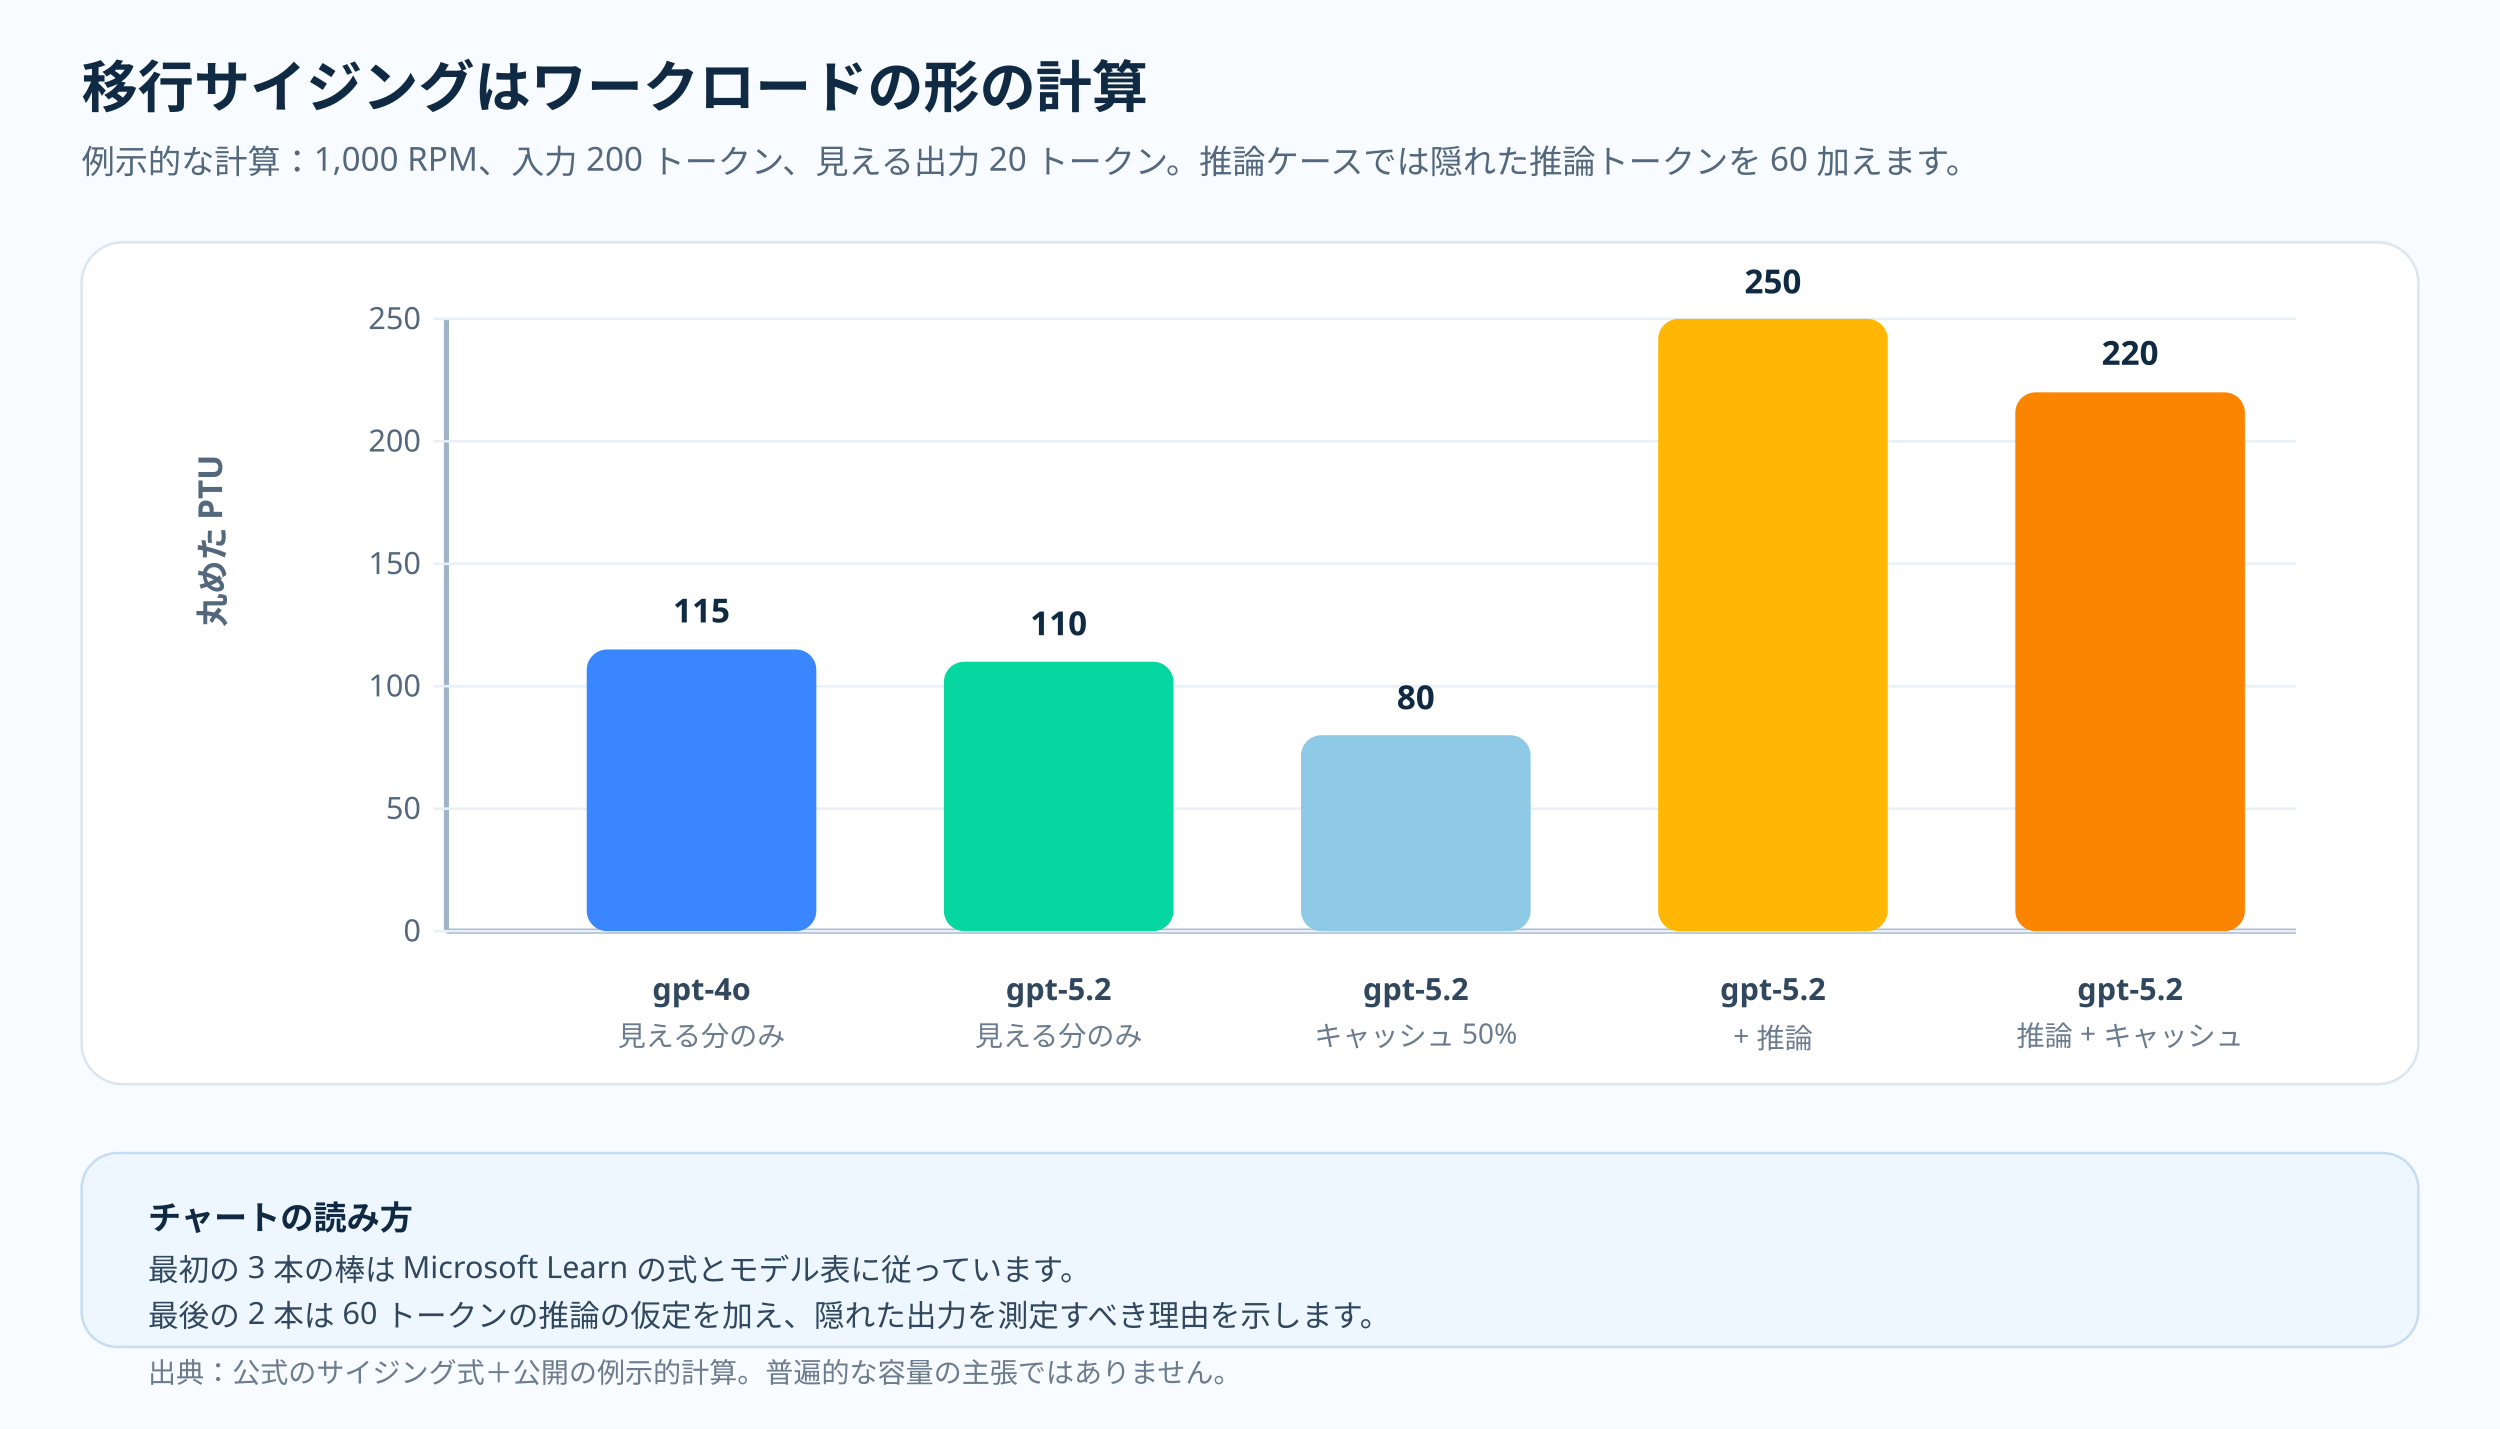
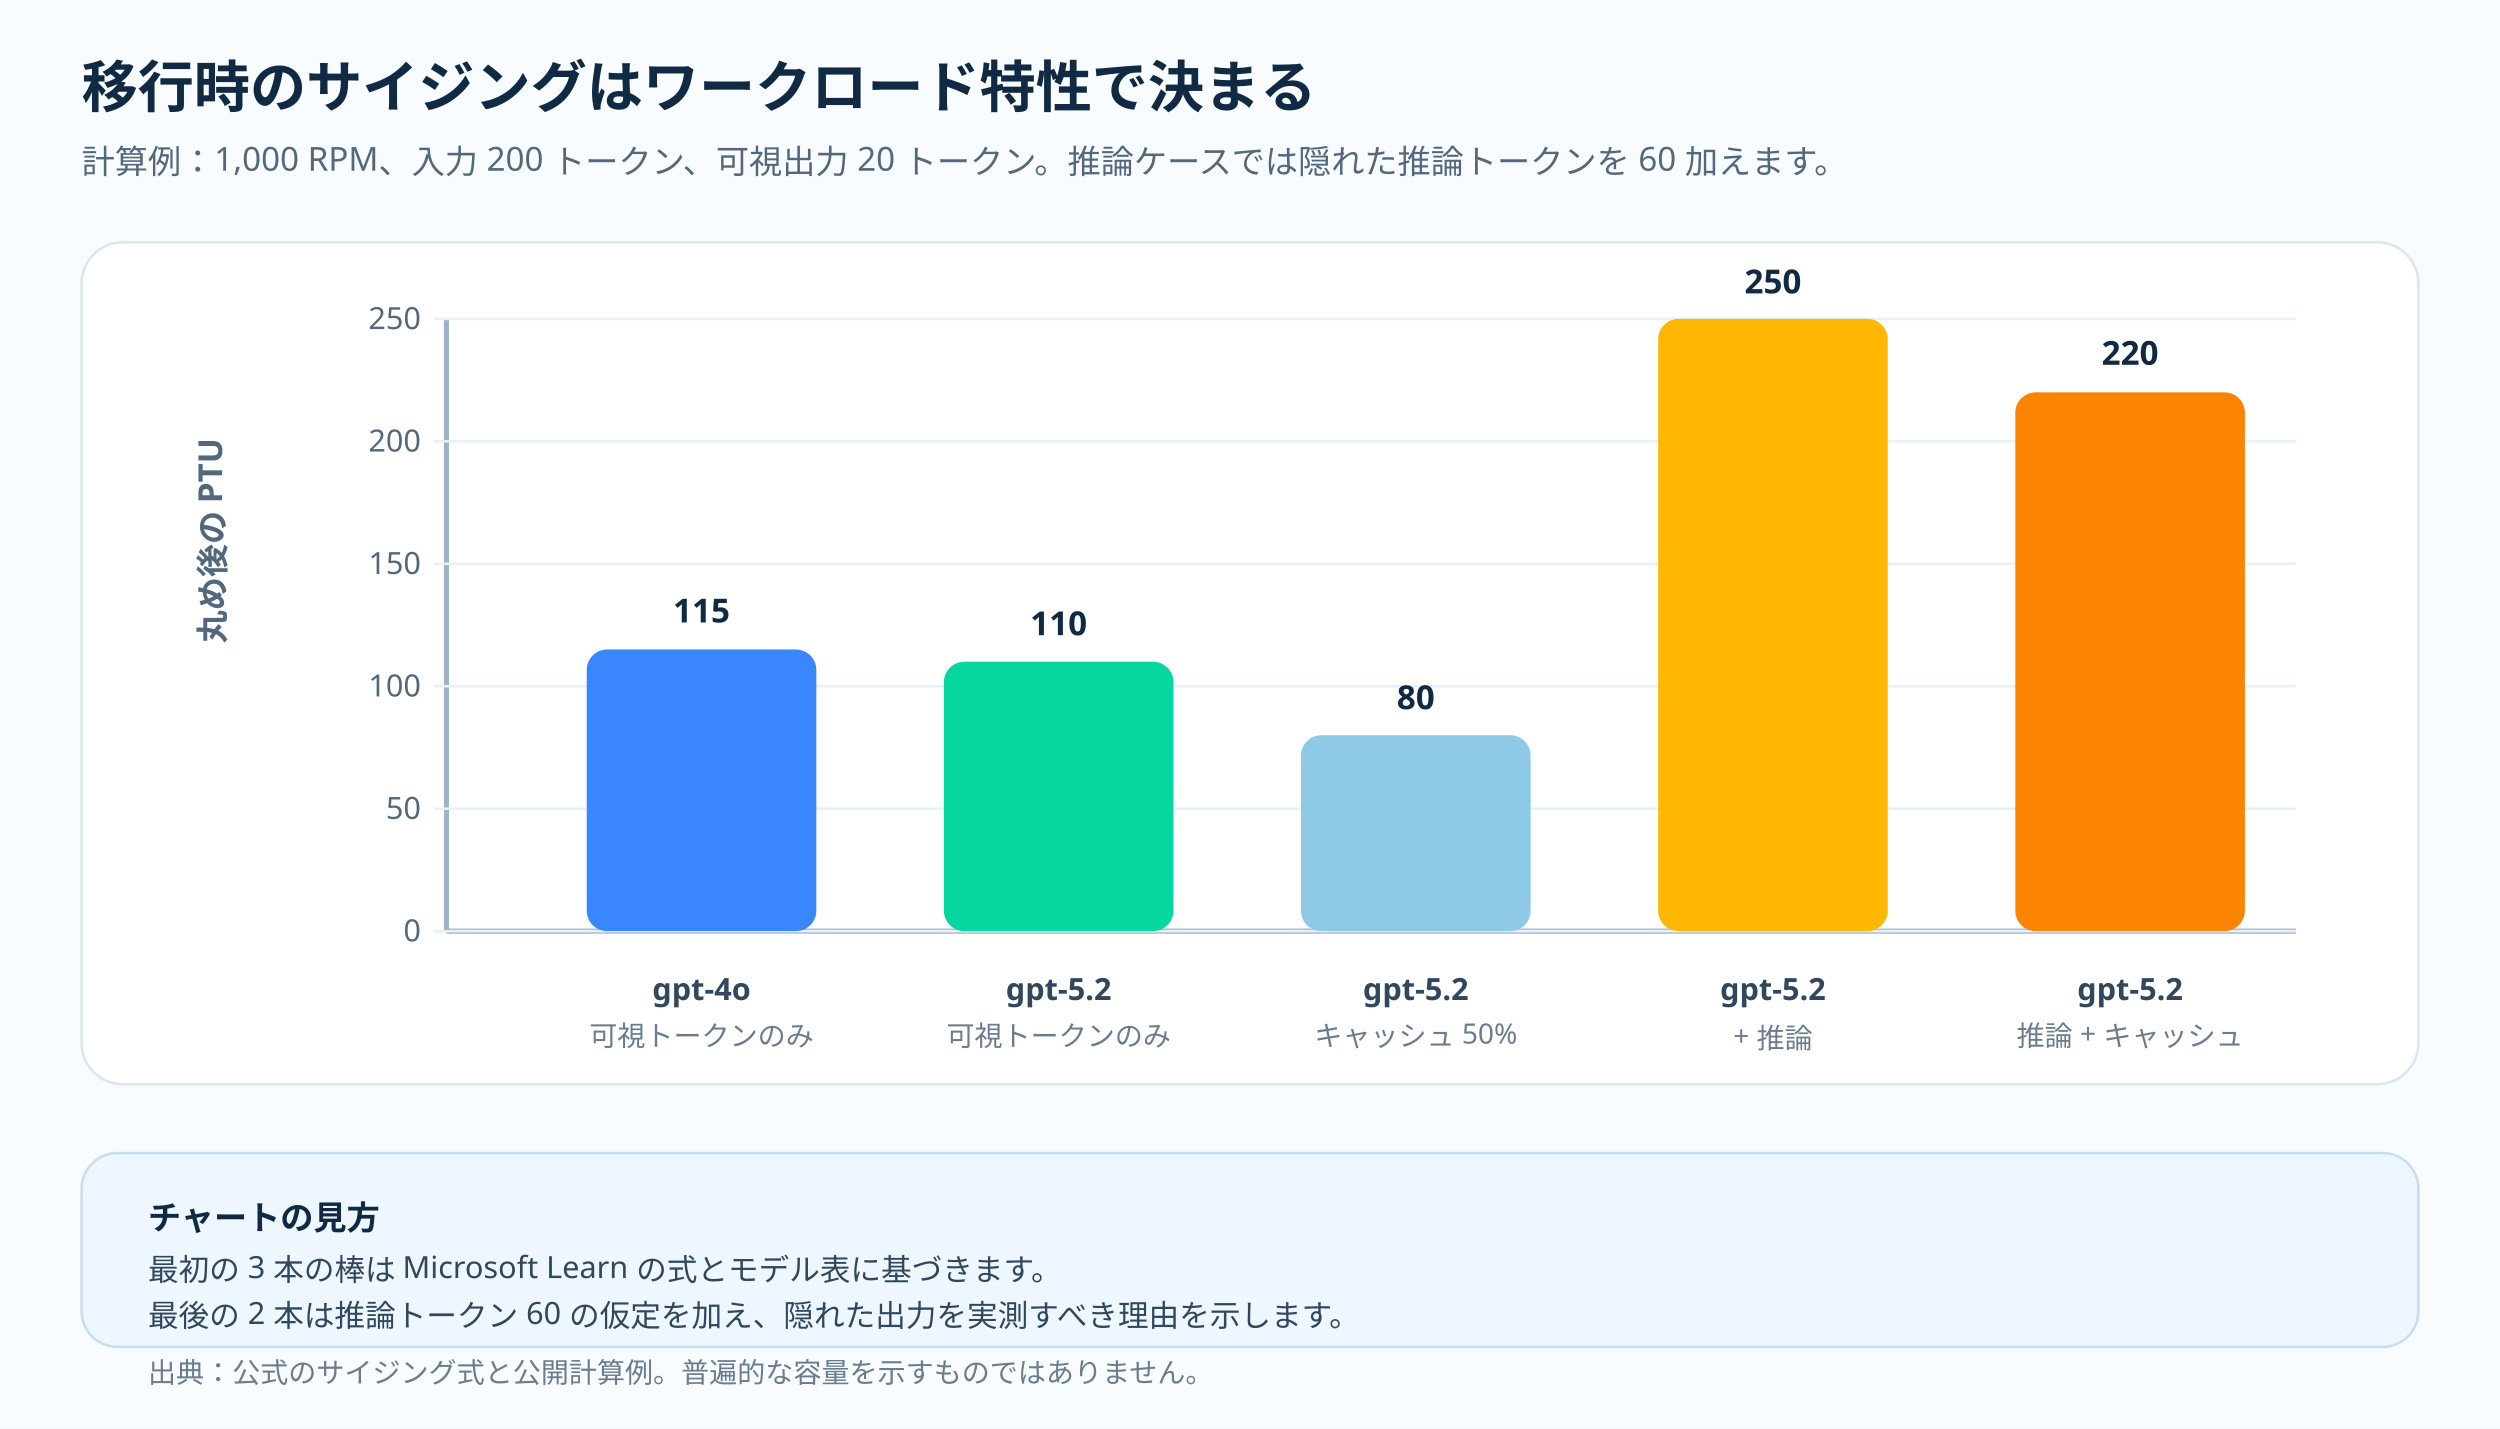
<svg xmlns="http://www.w3.org/2000/svg" role="img" aria-labelledby="title desc" viewBox="0 0 980 560">
  <rect width="980" height="560" fill="#f8fbff" />
-   <text x="32" y="42" font-family="Segoe UI, system-ui, sans-serif" font-size="22" font-weight="700" fill="#102a43">移行サイジングはワークロードの形の計算</text>
-   <text x="32" y="68" font-family="Segoe UI, system-ui, sans-serif" font-size="13" fill="#53687c">例示的な計算：1,000 RPM、入力 200 トークン、見える出力 20 トークン。推論ケースでは隠れた推論トークンを 60 加えます。</text>
+   <text x="32" y="42" font-family="Segoe UI, system-ui, sans-serif" font-size="22" font-weight="700" fill="#102a43">移行時のサイジングはワークロード特性で決まる</text>
+   <text x="32" y="68" font-family="Segoe UI, system-ui, sans-serif" font-size="13" fill="#53687c">計算例：1,000 RPM、入力 200 トークン、可視出力 20 トークン。推論ケースでは隠れた推論トークンを 60 加えます。</text>
  <rect x="32" y="95" width="916" height="330" rx="16" fill="#fff" stroke="#dce6f0" />
  <line x1="175" y1="365" x2="900" y2="365" stroke="#9fb3c8" stroke-width="2" />
  <line x1="175" y1="125" x2="175" y2="365" stroke="#9fb3c8" stroke-width="2" />
  <g font-family="Segoe UI, system-ui, sans-serif" font-size="12" fill="#53687c" text-anchor="end">
    <line x1="170" y1="365" x2="900" y2="365" stroke="#e8f0f8" />
    <text x="165" y="369">0</text>
    <line x1="170" y1="317" x2="900" y2="317" stroke="#e8f0f8" />
    <text x="165" y="321">50</text>
    <line x1="170" y1="269" x2="900" y2="269" stroke="#e8f0f8" />
    <text x="165" y="273">100</text>
    <line x1="170" y1="221" x2="900" y2="221" stroke="#e8f0f8" />
    <text x="165" y="225">150</text>
    <line x1="170" y1="173" x2="900" y2="173" stroke="#e8f0f8" />
    <text x="165" y="177">200</text>
    <line x1="170" y1="125" x2="900" y2="125" stroke="#e8f0f8" />
    <text x="165" y="129">250</text>
  </g>
-   <text x="88" y="212" transform="rotate(-90 88 212)" text-anchor="middle" font-family="Segoe UI, system-ui, sans-serif" font-size="13" font-weight="700" fill="#53687c">丸めた PTU</text>
+   <text x="88" y="212" transform="rotate(-90 88 212)" text-anchor="middle" font-family="Segoe UI, system-ui, sans-serif" font-size="13" font-weight="700" fill="#53687c">丸め後の PTU</text>
  <g font-family="Segoe UI, system-ui, sans-serif">
    <rect x="230" y="254.6" width="90" height="110.4" rx="8" fill="#3a86ff" />
    <text x="275" y="244" text-anchor="middle" font-size="13" font-weight="700" fill="#102a43">115</text>
    <text x="275" y="392" text-anchor="middle" font-size="12" font-weight="700" fill="#31475e">gpt-4o</text>
-     <text x="275" y="410" text-anchor="middle" font-size="11" fill="#6b7c8e">見える分のみ</text>
+     <text x="275" y="410" text-anchor="middle" font-size="11" fill="#6b7c8e">可視トークンのみ</text>
    <rect x="370" y="259.4" width="90" height="105.6" rx="8" fill="#06d6a0" />
    <text x="415" y="249" text-anchor="middle" font-size="13" font-weight="700" fill="#102a43">110</text>
    <text x="415" y="392" text-anchor="middle" font-size="12" font-weight="700" fill="#31475e">gpt-5.2</text>
-     <text x="415" y="410" text-anchor="middle" font-size="11" fill="#6b7c8e">見える分のみ</text>
+     <text x="415" y="410" text-anchor="middle" font-size="11" fill="#6b7c8e">可視トークンのみ</text>
    <rect x="510" y="288.2" width="90" height="76.8" rx="8" fill="#8ecae6" />
    <text x="555" y="278" text-anchor="middle" font-size="13" font-weight="700" fill="#102a43">80</text>
    <text x="555" y="392" text-anchor="middle" font-size="12" font-weight="700" fill="#31475e">gpt-5.2</text>
    <text x="555" y="410" text-anchor="middle" font-size="11" fill="#6b7c8e">キャッシュ 50%</text>
    <rect x="650" y="125" width="90" height="240" rx="8" fill="#ffb703" />
    <text x="695" y="115" text-anchor="middle" font-size="13" font-weight="700" fill="#102a43">250</text>
    <text x="695" y="392" text-anchor="middle" font-size="12" font-weight="700" fill="#31475e">gpt-5.2</text>
    <text x="695" y="410" text-anchor="middle" font-size="11" fill="#6b7c8e">+ 推論</text>
    <rect x="790" y="153.8" width="90" height="211.2" rx="8" fill="#fb8500" />
    <text x="835" y="143" text-anchor="middle" font-size="13" font-weight="700" fill="#102a43">220</text>
    <text x="835" y="392" text-anchor="middle" font-size="12" font-weight="700" fill="#31475e">gpt-5.2</text>
    <text x="835" y="410" text-anchor="middle" font-size="11" fill="#6b7c8e">推論 + キャッシュ</text>
  </g>
  <rect x="32" y="452" width="916" height="76" rx="14" fill="#eef7ff" stroke="#c7ddf3" />
-   <text x="58" y="482" font-family="Segoe UI, system-ui, sans-serif" font-size="13" font-weight="700" fill="#102a43">チャートの読み方</text>
-   <text x="58" y="502" font-family="Segoe UI, system-ui, sans-serif" font-size="12" fill="#31475e">最初の 3 本の棒は Microsoft Learn の式とモデル表に従っています。</text>
-   <text x="58" y="520" font-family="Segoe UI, system-ui, sans-serif" font-size="12" fill="#31475e">最後の 2 本は 60 トークンの推論の仮定を加え、隠れた出力を測定すべき理由を示します。</text>
-   <text x="58" y="542" font-family="Segoe UI, system-ui, sans-serif" font-size="11" fill="#6b7c8e">出典：公式のサイジング式＋公開の例示的計算。普遍的な容量の主張ではありません。</text>
+   <text x="58" y="482" font-family="Segoe UI, system-ui, sans-serif" font-size="13" font-weight="700" fill="#102a43">チャートの見方</text>
+   <text x="58" y="502" font-family="Segoe UI, system-ui, sans-serif" font-size="12" fill="#31475e">最初の 3 本の棒は Microsoft Learn の式とモデル表に基づきます。</text>
+   <text x="58" y="520" font-family="Segoe UI, system-ui, sans-serif" font-size="12" fill="#31475e">最後の 2 本は推論トークン 60 の仮定を加え、隠れた出力を実測すべき理由を示します。</text>
+   <text x="58" y="542" font-family="Segoe UI, system-ui, sans-serif" font-size="11" fill="#6b7c8e">出典：公式のサイジング式と公開計算例。普遍的な容量を示すものではありません。</text>
</svg>
